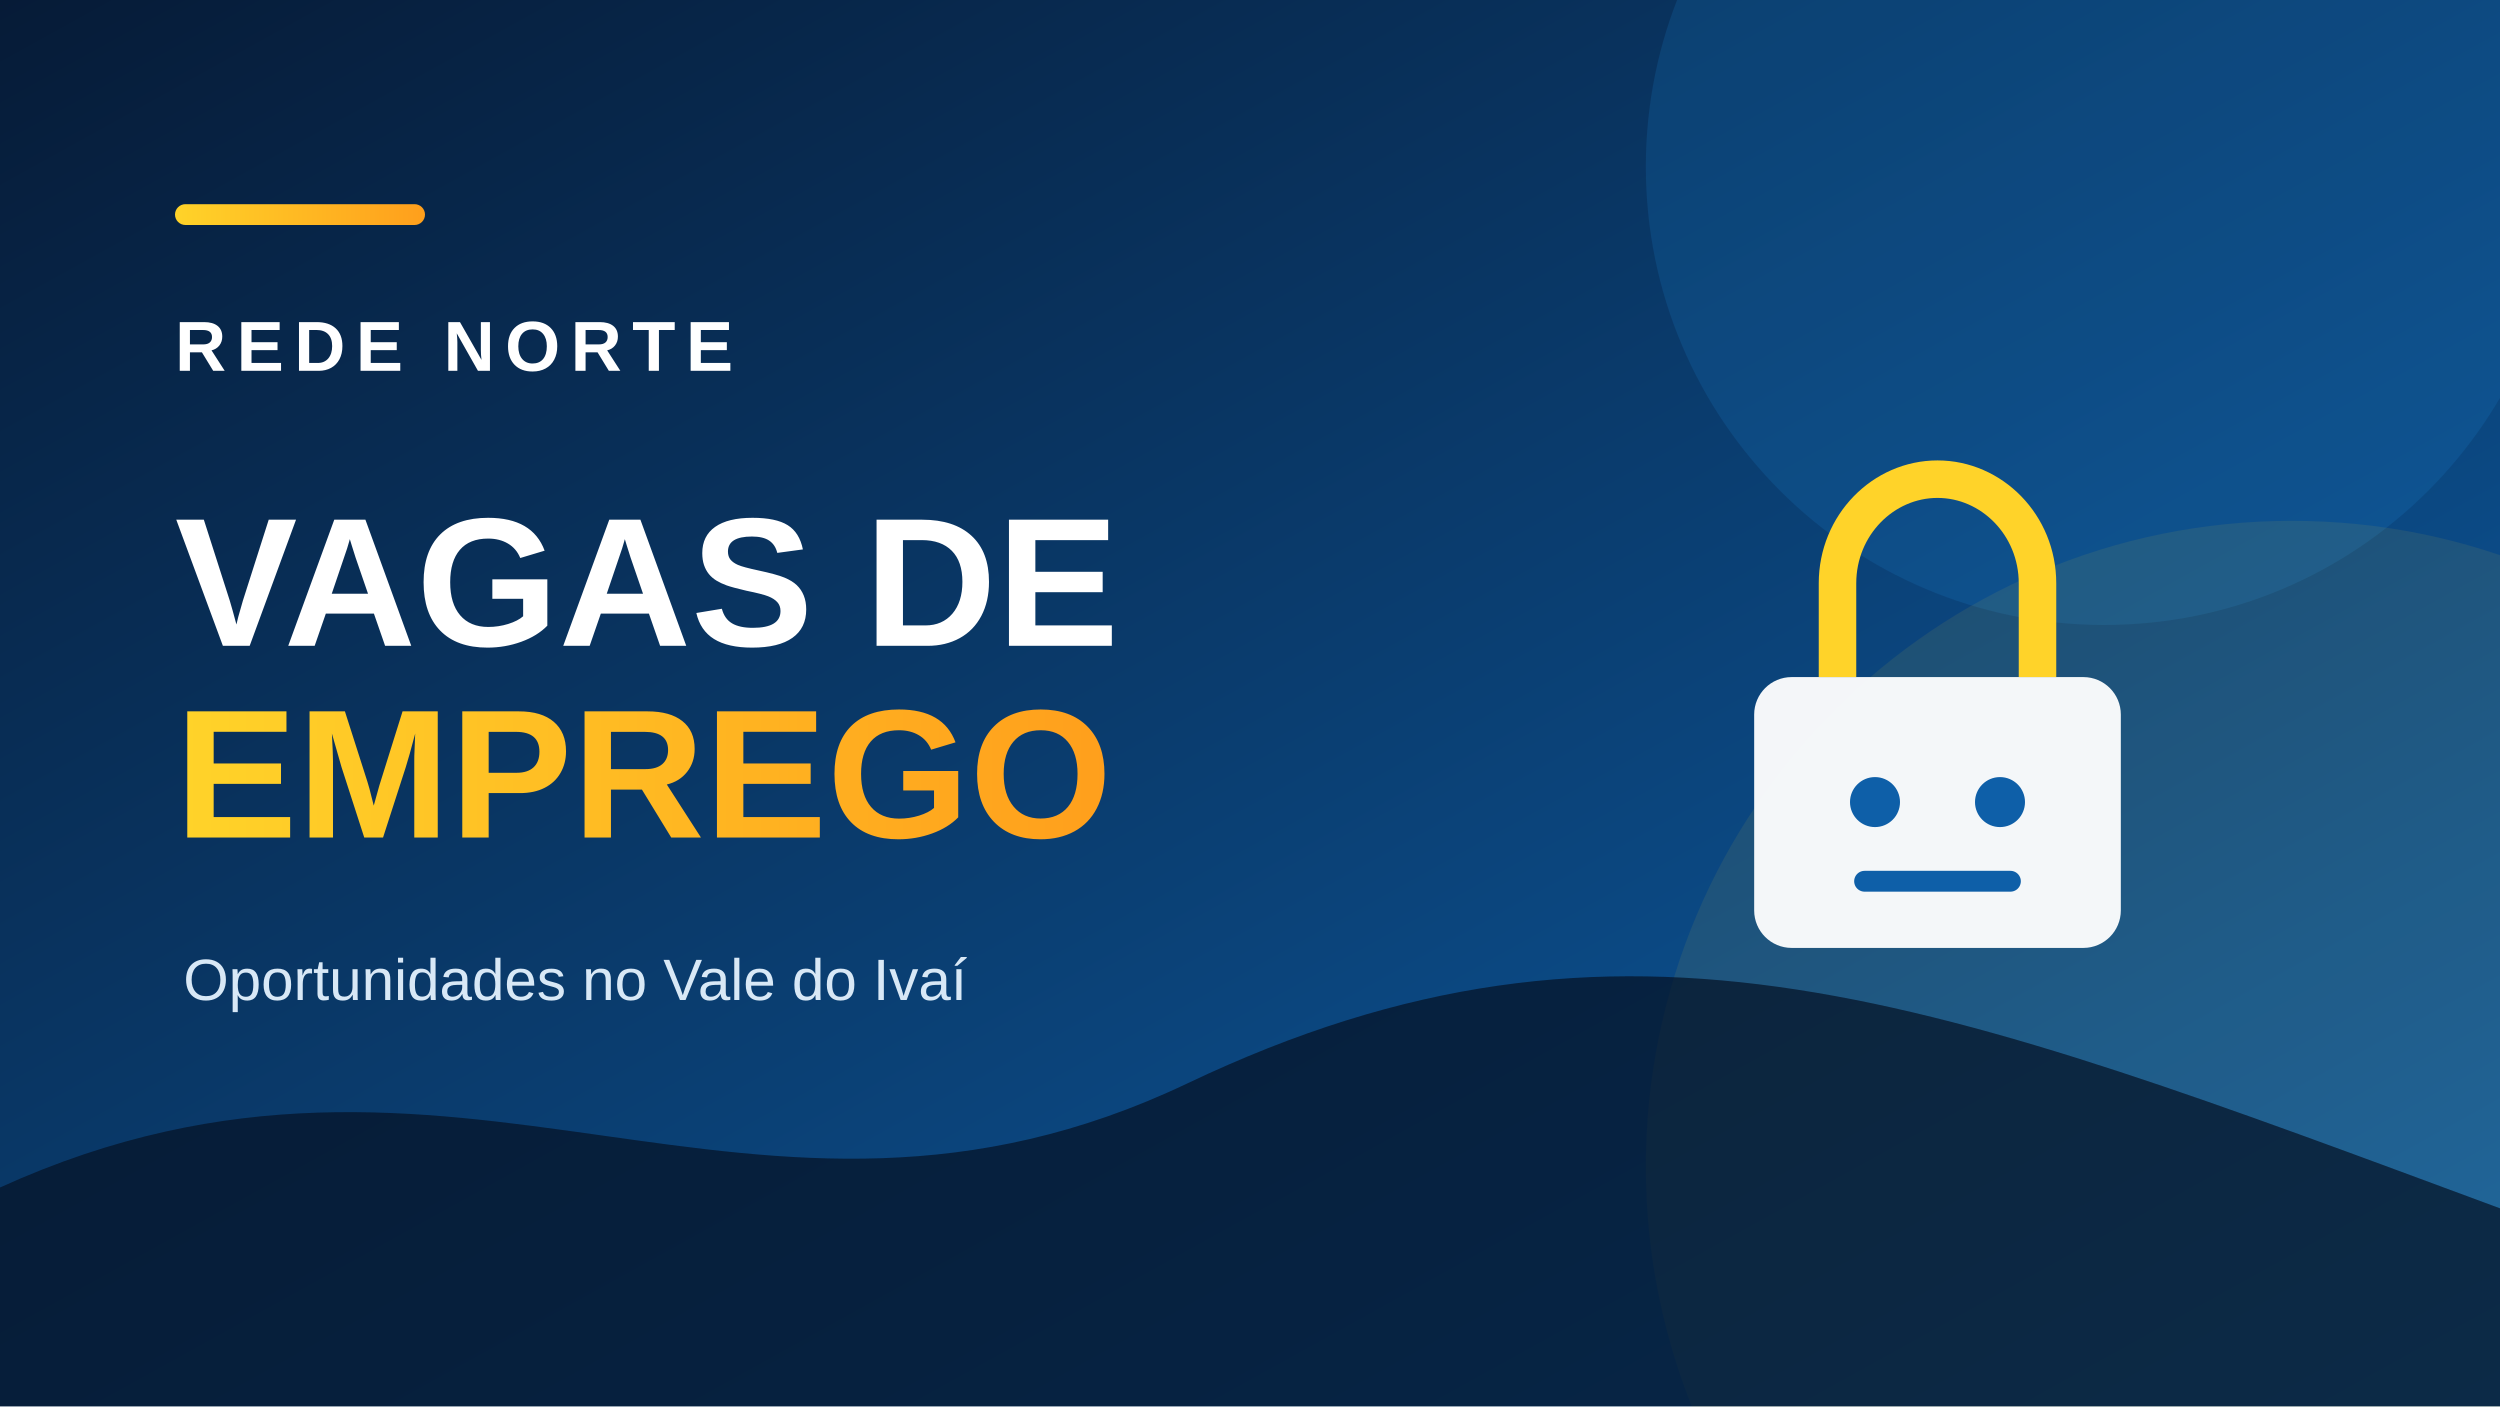
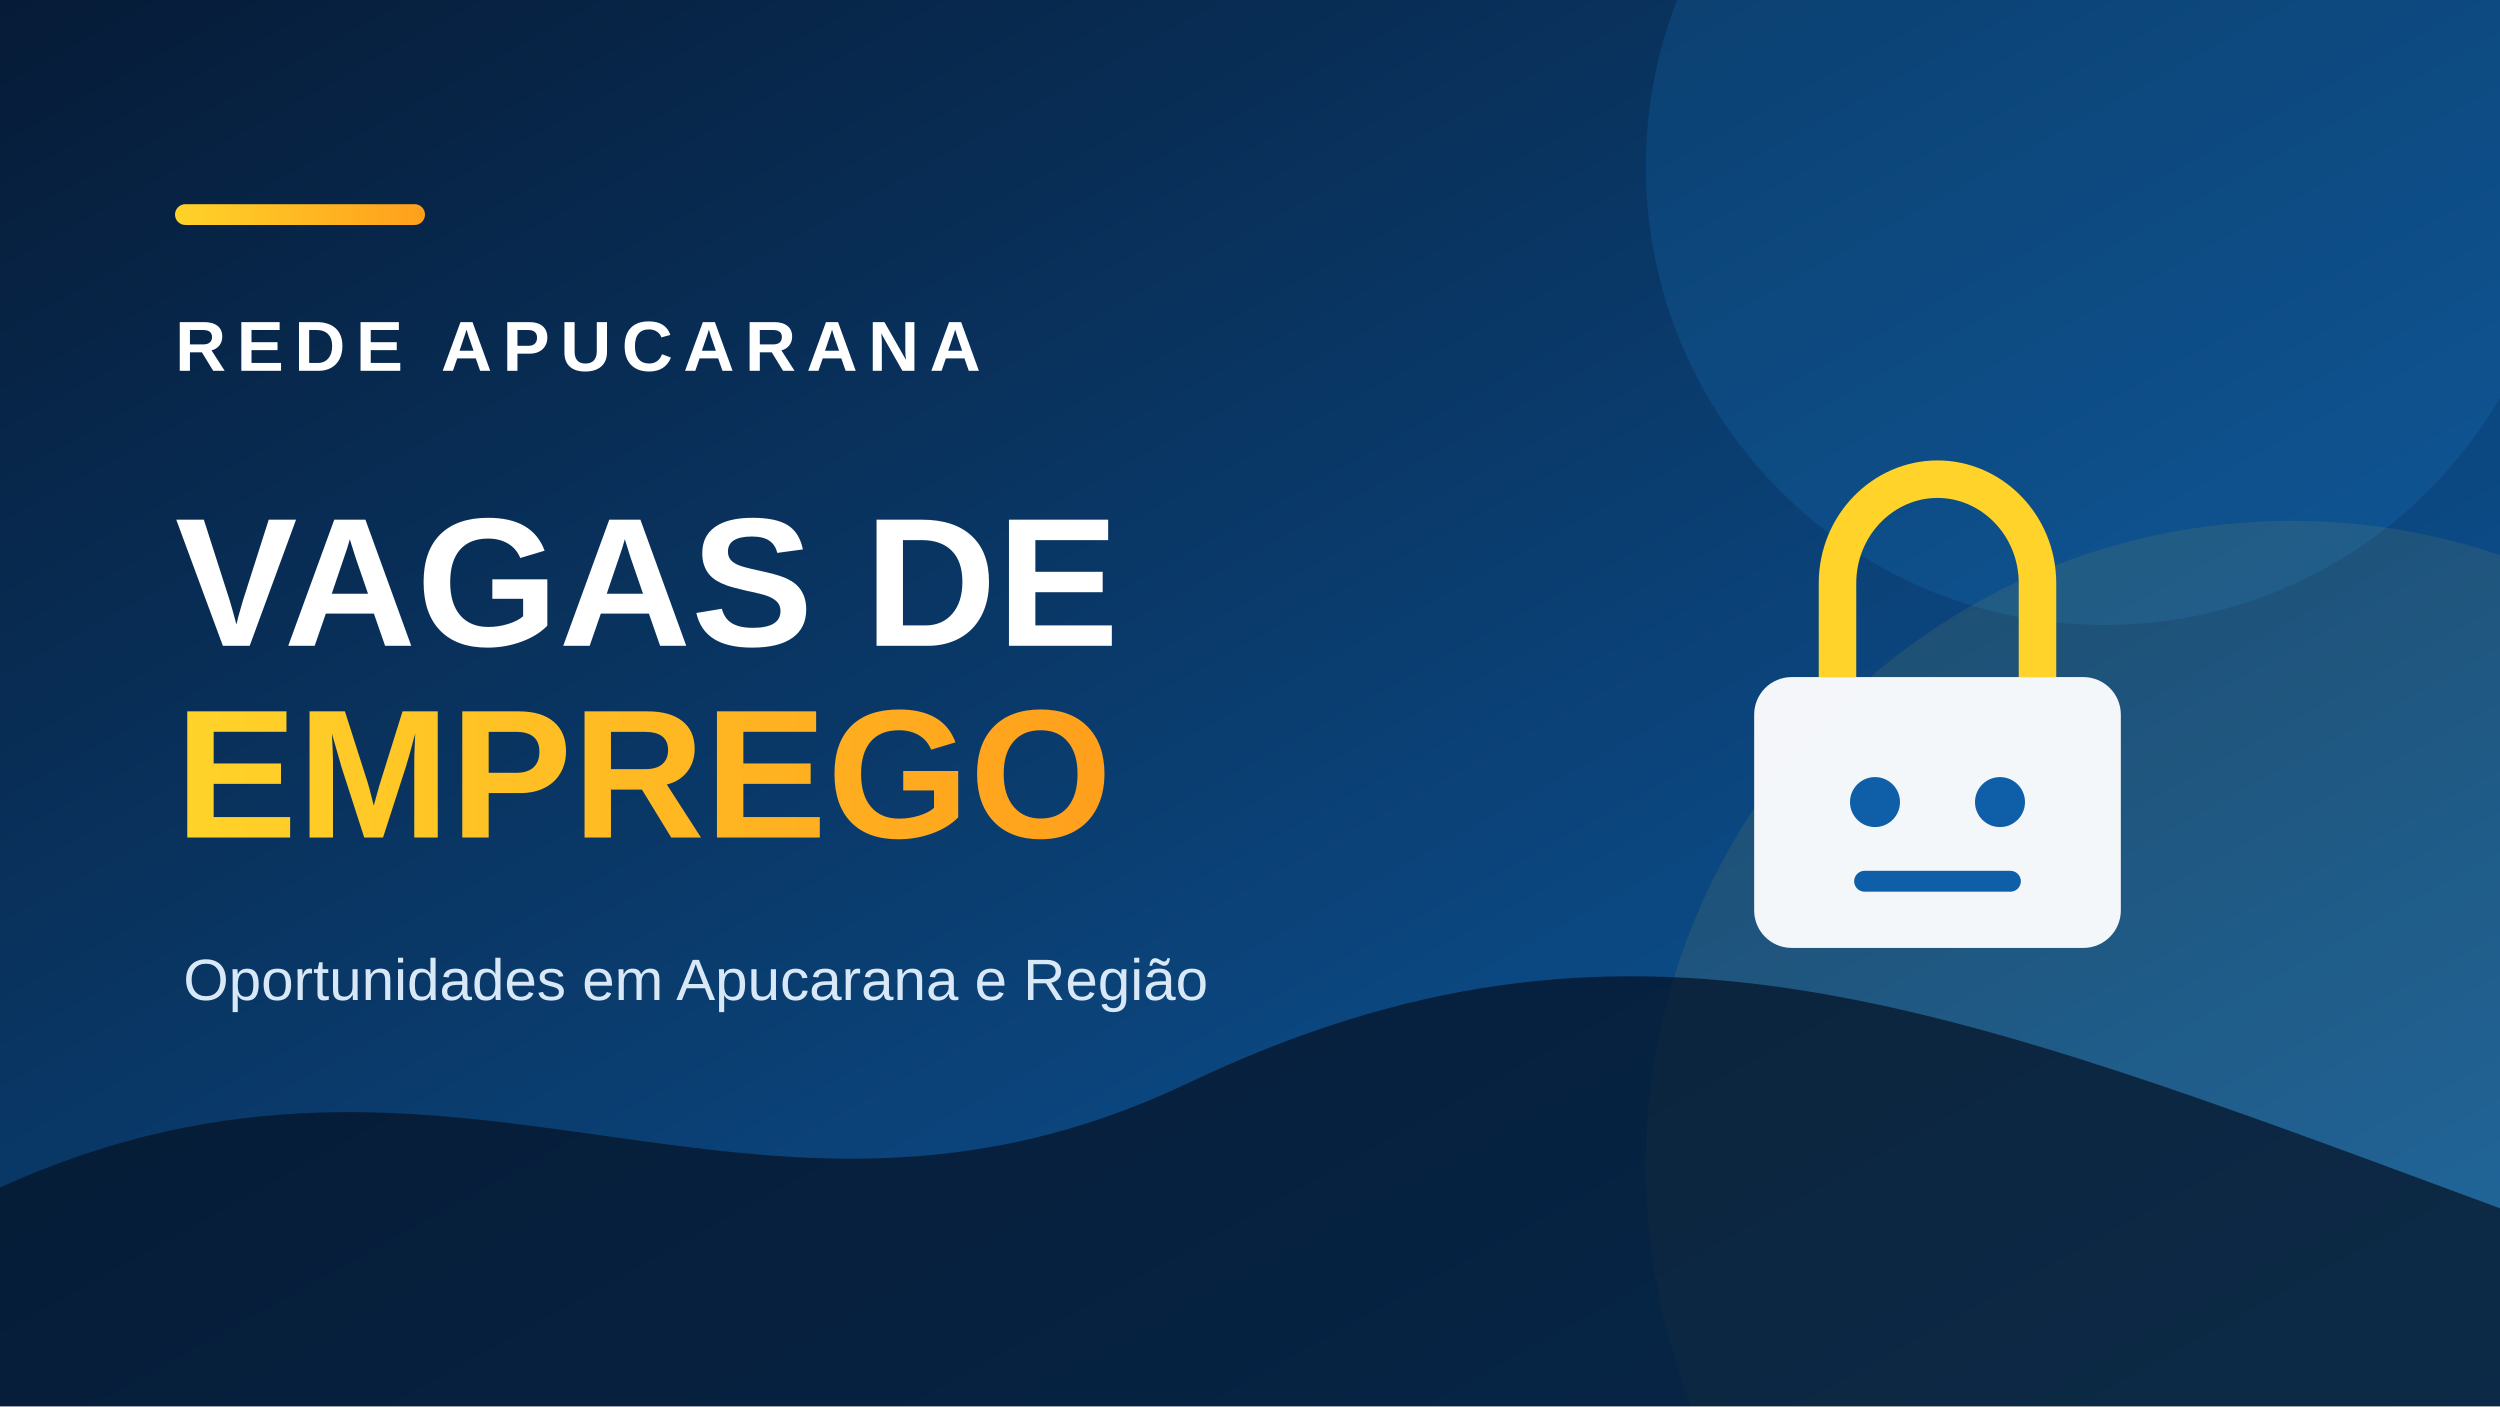
<svg xmlns="http://www.w3.org/2000/svg" viewBox="0 0 1200 675" role="img" aria-labelledby="title desc">
  <defs>
    <linearGradient id="bg" x1="0" y1="0" x2="1" y2="1">
      <stop stop-color="#061b37" />
      <stop offset="1" stop-color="#0e5fa8" />
    </linearGradient>
    <linearGradient id="gold" x1="0" y1="0" x2="1" y2="0">
      <stop stop-color="#ffd329" />
      <stop offset="1" stop-color="#ff9f1c" />
    </linearGradient>
  </defs>
  <rect width="1200" height="675" fill="url(#bg)" />
  <circle cx="1010" cy="80" r="220" fill="#1b83d1" opacity=".18" />
  <circle cx="1100" cy="560" r="310" fill="#ffd329" opacity=".08" />
  <path d="M0 570C220 470 360 620 570 520s360-40 630 60v95H0z" fill="#041226" opacity=".72" />
  <rect x="84" y="98" width="120" height="10" rx="5" fill="url(#gold)" />
-   <text x="84" y="178" fill="#fff" font-family="Arial, sans-serif" font-size="34" font-weight="700" letter-spacing="5">REDE NORTE</text>
+   <text x="84" y="178" fill="#fff" font-family="Arial, sans-serif" font-size="34" font-weight="700" letter-spacing="5">REDE APUCARANA</text>
  <text x="84" y="310" fill="#fff" font-family="Arial, sans-serif" font-size="88" font-weight="800">VAGAS DE</text>
  <text x="84" y="402" fill="url(#gold)" font-family="Arial, sans-serif" font-size="88" font-weight="800">EMPREGO</text>
-   <text x="88" y="480" fill="#d8e8f6" font-family="Arial, sans-serif" font-size="28">Oportunidades no Vale do Ivaí</text>
+   <text x="88" y="480" fill="#d8e8f6" font-family="Arial, sans-serif" font-size="28">Oportunidades em Apucarana e Região</text>
  <g transform="translate(930 245)">
    <rect x="-88" y="80" width="176" height="130" rx="18" fill="#fff" opacity=".95" />
    <path d="M-48 80V35c0-28 22-50 48-50s48 22 48 50v45" fill="none" stroke="#ffd329" stroke-width="18" />
    <circle cx="-30" cy="140" r="12" fill="#0e5fa8" />
    <circle cx="30" cy="140" r="12" fill="#0e5fa8" />
    <path d="M-35 178h70" stroke="#0e5fa8" stroke-width="10" stroke-linecap="round" />
  </g>
</svg>
